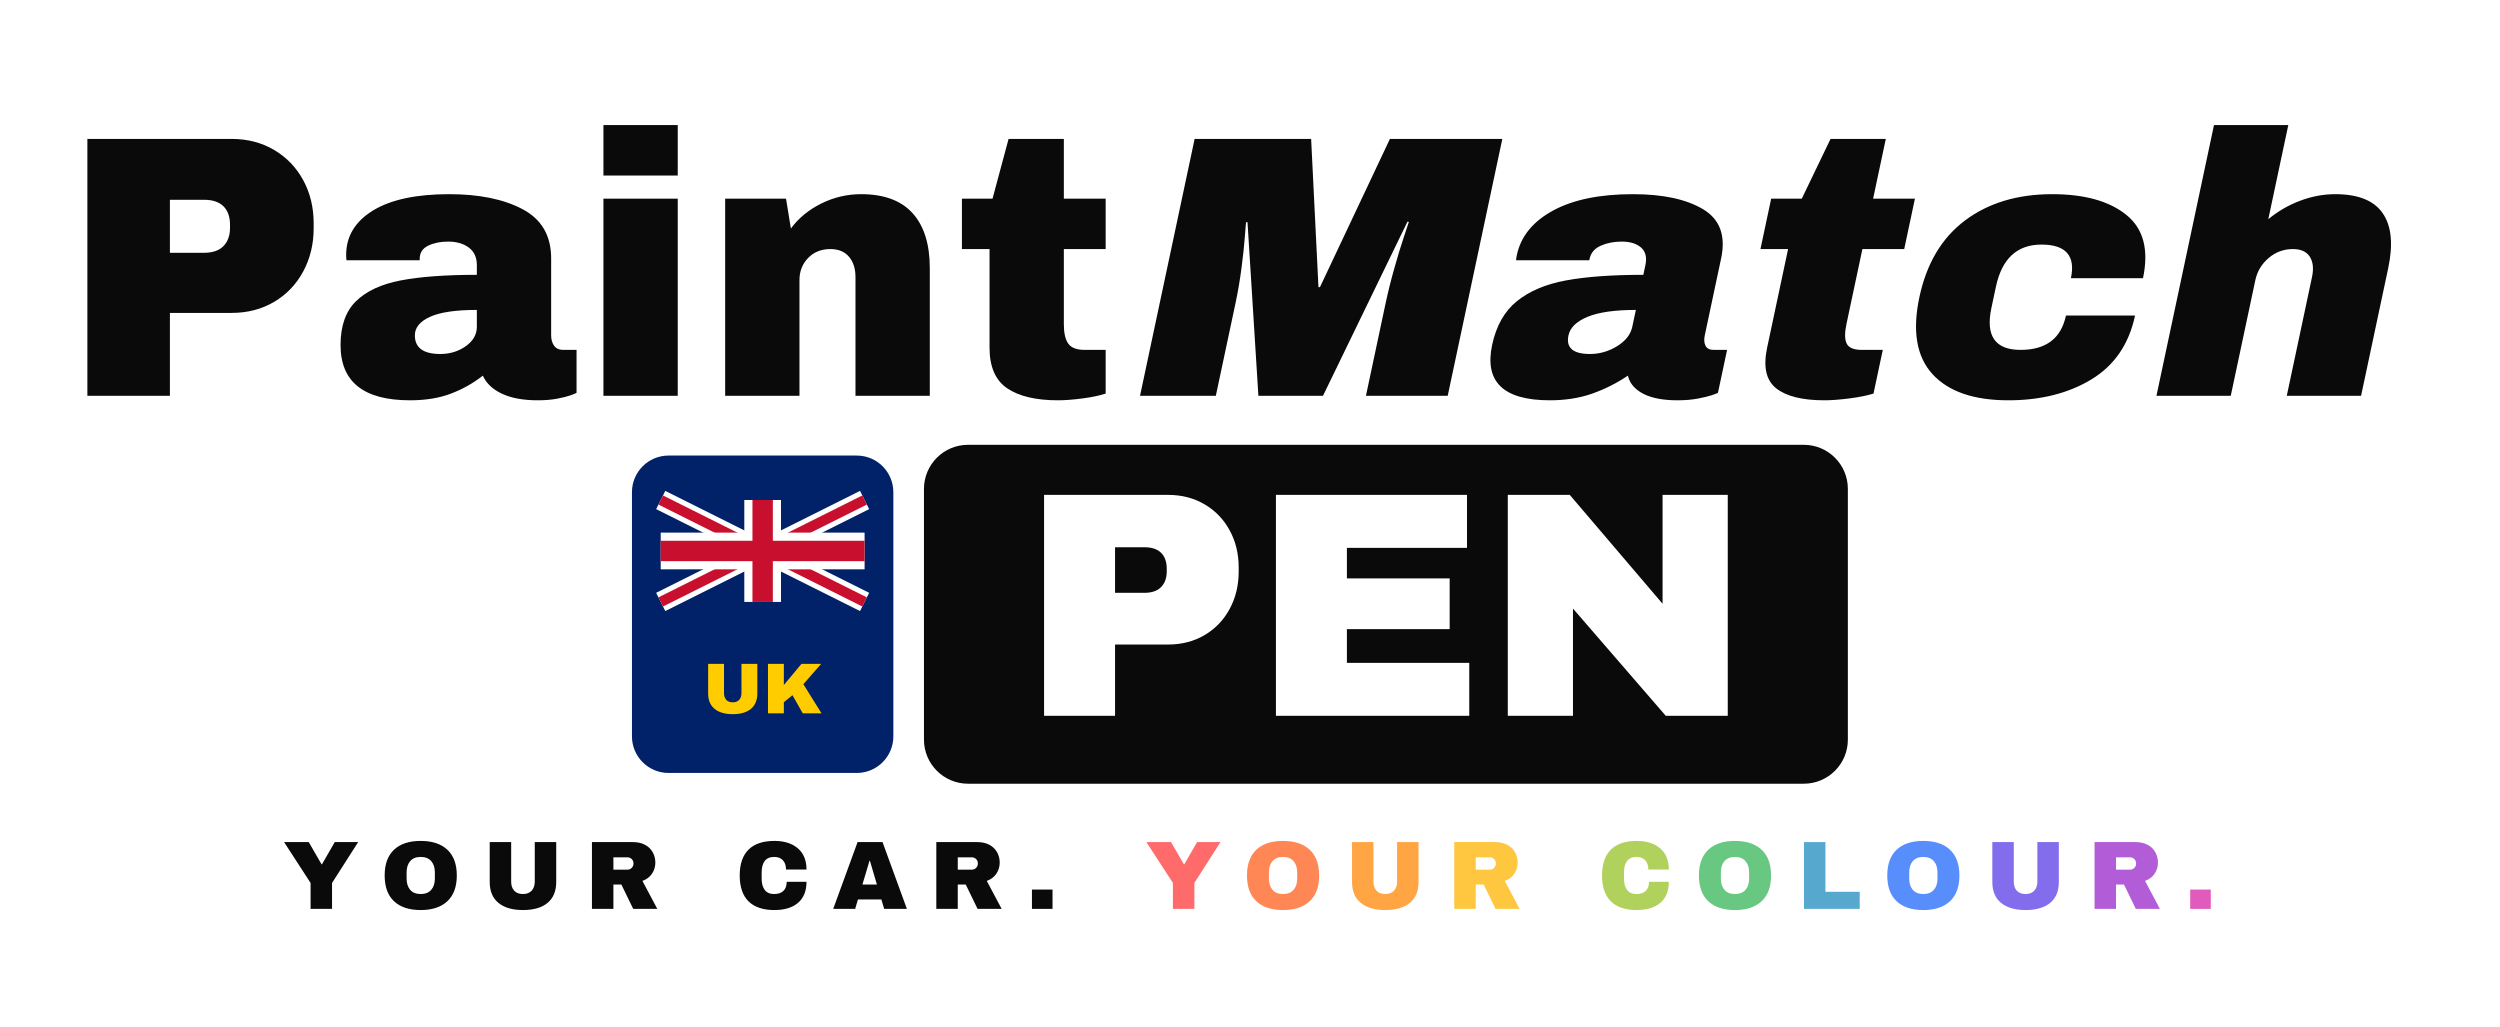
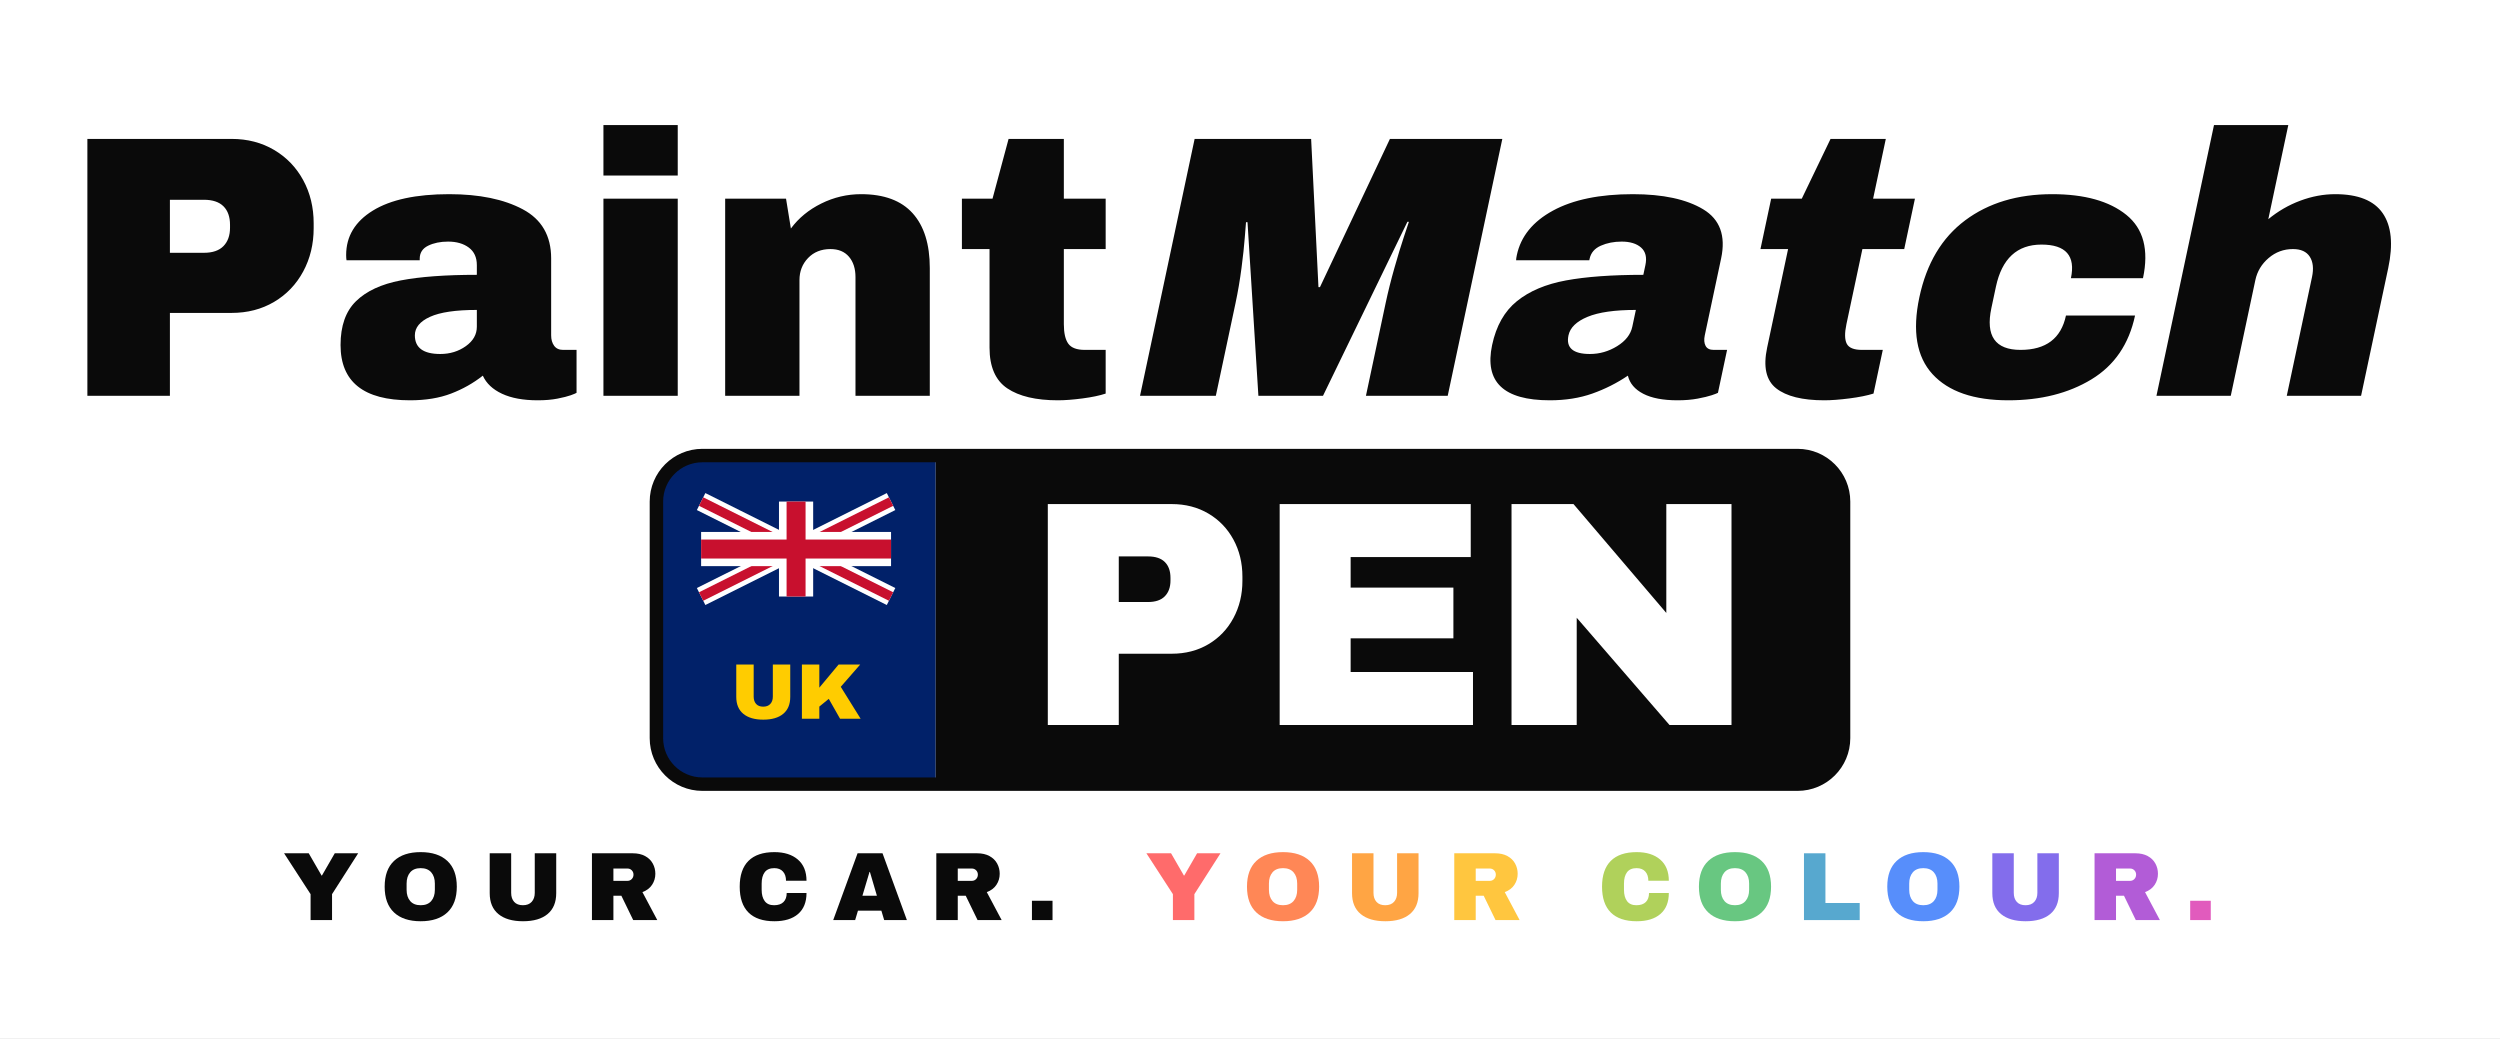
- <svg xmlns="http://www.w3.org/2000/svg" viewBox="0 0 1339.01 550.00" role="img" aria-label="PaintMatchPen">
+ <svg xmlns="http://www.w3.org/2000/svg" viewBox="0 0 1339.01 556.00" role="img" aria-label="PaintMatchPen">
  <rect width="100%" height="100%" fill="#FFFFFF" />
  <path d="M168.0 119.6V122.2Q168.0 135.0 162.4 145.4Q156.8 155.8 146.8 161.7Q136.8 167.6 124.0 167.6H91.0V212.0H46.8V74.4H124.0Q136.8 74.4 146.8 80.3Q156.8 86.2 162.4 96.5Q168.0 106.8 168.0 119.6ZM91.0 135.4H109.2Q116.2 135.4 119.7 131.8Q123.2 128.2 123.2 122.0V120.4Q123.2 114.0 119.7 110.5Q116.2 107.0 109.2 107.0H91.0Z M295.2 138.4V179.6Q295.2 183.0 296.8 185.2Q298.4 187.4 301.6 187.4H308.8V210.4Q308.2 210.8 305.7 211.7Q303.2 212.6 298.6 213.5Q294.0 214.4 288.0 214.4Q276.4 214.4 268.9 210.9Q261.4 207.4 258.6 201.2Q251.0 207.2 241.6 210.8Q232.2 214.4 219.6 214.4Q182.4 214.4 182.4 184.8Q182.4 169.4 190.7 161.3Q199.0 153.2 214.6 150.2Q230.2 147.2 255.4 147.2V142.0Q255.4 135.8 251.1 132.6Q246.8 129.4 240.0 129.4Q233.8 129.4 229.3 131.6Q224.8 133.8 224.8 138.6V139.4H185.6Q185.4 138.4 185.4 136.6Q185.4 121.6 199.7 112.8Q214.0 104.0 240.6 104.0Q264.8 104.0 280.0 112.1Q295.2 120.2 295.2 138.4ZM222.2 179.6Q222.2 189.6 235.8 189.6Q243.6 189.6 249.5 185.4Q255.4 181.2 255.4 175.0V166.0Q238.4 166.0 230.3 169.7Q222.2 173.4 222.2 179.6Z M323.2 94.0V67.0H363.0V94.0ZM323.2 212.0V106.4H363.0V212.0Z M498 143.6V212.0H458.2V148.4Q458.2 141.6 454.7 137.5Q451.2 133.4 444.8 133.4Q437.4 133.4 432.8 138.2Q428.2 143.0 428.2 150.0V212.0H388.4V106.4H421L423.6 122.4Q429.8 114.0 439.9 109.0Q450 104.0 461.2 104.0Q479.6 104.0 488.8 114.2Q498 124.4 498 143.6Z M592.2 106.4V133.4H569.8V173.6Q569.8 180.8 572.2 184.1Q574.6 187.4 581 187.4H592.2V210.8Q587.4 212.4 579.8 213.4Q572.2 214.4 566.6 214.4Q549 214.4 539.5 208.0Q530 201.6 530 186.2V133.4H515.2V106.4H531.6L540.2 74.4H569.8V106.4Z" fill="#0A0A0A" />
  <path d="M731.6 212.0 742.143 162.4Q744.098 153.2 746.86 143.5Q749.622 133.8 751.825 127.2Q754.028 120.6 754.61 118.8H753.81L708.6 212.0H674L668.168 119.0H667.368Q667.185 120.8 666.704 127.3Q666.222 133.8 664.96 143.5Q663.698 153.2 661.743 162.4L651.2 212.0H610.6L639.848 74.4H702.248L706.171 153.8H706.971L744.448 74.4H804.648L775.4 212.0Z M921.844 138.4 913.087 179.6Q912.364 183.0 913.497 185.2Q914.629 187.4 917.829 187.4H925.029L920.14 210.4Q919.455 210.8 916.764 211.7Q914.072 212.6 909.281 213.5Q904.49 214.4 898.49 214.4Q886.89 214.4 880.134 210.9Q873.378 207.4 871.896 201.2Q863.02 207.2 852.855 210.8Q842.69 214.4 830.09 214.4Q792.89 214.4 799.182 184.8Q802.455 169.4 812.477 161.3Q822.498 153.2 838.736 150.2Q854.974 147.2 880.174 147.2L881.279 142.0Q882.597 135.8 878.977 132.6Q875.357 129.4 868.557 129.4Q862.357 129.4 857.39 131.6Q852.422 133.8 851.402 138.6L851.232 139.4H812.032Q812.044 138.4 812.427 136.6Q815.615 121.6 831.786 112.8Q847.956 104.0 874.556 104.0Q898.756 104.0 912.234 112.1Q925.713 120.2 921.844 138.4ZM840.087 179.6Q837.961 189.6 851.561 189.6Q859.361 189.6 866.154 185.4Q872.947 181.2 874.265 175.0L876.178 166.0Q859.178 166.0 850.291 169.7Q841.405 173.4 840.087 179.6Z M1025.646 106.4 1019.907 133.4H997.507L988.962 173.6Q987.432 180.8 989.13 184.1Q990.829 187.4 997.229 187.4H1008.429L1003.455 210.8Q998.315 212.4 990.502 213.4Q982.69 214.4 977.09 214.4Q959.49 214.4 951.35 208.0Q943.211 201.6 946.484 186.2L957.707 133.4H942.907L948.646 106.4H965.046L980.448 74.4H1010.048L1003.246 106.4Z M1147.791 149.0H1109.191Q1113.017 131.0 1093.417 131.0Q1073.817 131.0 1069.013 153.6L1066.59 165.0Q1061.829 187.4 1082.229 187.4Q1102.629 187.4 1106.54 169.0H1143.54Q1138.651 192.0 1120.17 203.2Q1101.69 214.4 1075.69 214.4Q1047.89 214.4 1035.066 200.4Q1022.241 186.4 1028.023 159.2Q1033.805 132.0 1052.58 118.0Q1071.356 104.0 1099.156 104.0Q1125.156 104.0 1138.897 115.1Q1152.637 126.2 1147.791 149.0Z M1250.756 104.0Q1269.156 104.0 1276.188 114.2Q1283.22 124.4 1279.139 143.6L1264.6 212.0H1224.8L1238.319 148.4Q1239.764 141.6 1237.135 137.5Q1234.507 133.4 1228.107 133.4Q1220.707 133.4 1215.087 138.2Q1209.466 143.0 1207.979 150.0L1194.8 212.0H1155L1185.821 67.0H1225.621L1214.908 117.4Q1222.668 111.0 1232.012 107.5Q1241.356 104.0 1250.756 104.0Z" fill="#0A0A0A" />
-   <rect x="338.48" y="244.00" width="140.00" height="170.00" rx="19.60" ry="19.60" fill="#012169" />
-   <line x1="353.88" y1="267.80" x2="463.08" y2="322.40" stroke="#FFF" stroke-width="10.92" />
-   <line x1="463.08" y1="267.80" x2="353.88" y2="322.40" stroke="#FFF" stroke-width="10.92" />
-   <line x1="353.88" y1="267.80" x2="463.08" y2="322.40" stroke="#C8102E" stroke-width="5.46" />
-   <line x1="463.08" y1="267.80" x2="353.88" y2="322.40" stroke="#C8102E" stroke-width="5.46" />
-   <line x1="408.48" y1="267.80" x2="408.48" y2="322.40" stroke="#FFF" stroke-width="19.66" />
-   <line x1="353.88" y1="295.10" x2="463.08" y2="295.10" stroke="#FFF" stroke-width="19.66" />
-   <line x1="408.48" y1="267.80" x2="408.48" y2="322.40" stroke="#C8102E" stroke-width="10.92" />
-   <line x1="353.88" y1="295.10" x2="463.08" y2="295.10" stroke="#C8102E" stroke-width="10.92" />
-   <path d="M392.478 382.512Q386.168 382.512 382.725 379.665Q379.282 376.818 379.282 371.393V355.581H387.784V371.278Q387.784 373.509 388.977 374.836Q390.169 376.164 392.439 376.164Q394.709 376.164 395.921 374.817Q397.133 373.471 397.133 371.278V355.581H405.635V371.393Q405.635 376.818 402.211 379.665Q398.787 382.512 392.478 382.512Z M429.257 355.581H439.798L430.296 366.469L439.991 382.05H429.949L424.448 372.355L419.831 376.125V382.05H411.329V355.581H419.831V366.892Z" fill="#FFCC00" />
-   <rect x="498.48" y="241.84" width="487.64" height="174.32" rx="20.0" ry="20.0" fill="#0A0A0A" stroke="#0A0A0A" stroke-width="7.2" />
-   <path d="M663.442 303.936V306.172Q663.442 317.18 658.626 326.124Q653.81 335.068 645.21 340.142Q636.61 345.216 625.602 345.216H597.222V383.4H559.21V265.064H625.602Q636.61 265.064 645.21 270.138Q653.81 275.212 658.626 284.07Q663.442 292.928 663.442 303.936ZM597.222 317.524H612.874Q618.894 317.524 621.904 314.428Q624.914 311.332 624.914 306.0V304.624Q624.914 299.12 621.904 296.11Q618.894 293.1 612.874 293.1H597.222Z M683.394 265.064H785.734V293.444H721.406V309.784H776.446V336.96H721.406V355.02H786.938V383.4H683.394Z M892.202 383.4 842.494 325.952V383.4H807.578V265.064H840.774L890.482 323.372V265.064H925.398V383.4Z" fill="#FFF" />
-   <path d="M177.844 486.8H166.352V472.916L152.156 451.024H165.364L172.228 462.932H172.436L179.3 451.024H191.832L177.844 472.916Z" fill="#0A0A0A" />
-   <path d="M244.664 468.912Q244.664 477.96 239.62 482.692Q234.576 487.424 225.32 487.424Q216.064 487.424 211.046 482.718Q206.028 478.012 206.028 468.912Q206.028 459.812 211.046 455.106Q216.064 450.4 225.32 450.4Q234.576 450.4 239.62 455.132Q244.664 459.864 244.664 468.912ZM217.78 467.248V470.576Q217.78 474.372 219.704 476.608Q221.628 478.844 225.32 478.844Q229.012 478.844 230.962 476.608Q232.912 474.372 232.912 470.576V467.248Q232.912 463.452 230.962 461.216Q229.012 458.98 225.32 458.98Q221.628 458.98 219.704 461.216Q217.78 463.452 217.78 467.248Z" fill="#0A0A0A" />
-   <path d="M280.128 487.424Q271.6 487.424 266.946 483.576Q262.292 479.728 262.292 472.396V451.024H273.784V472.24Q273.784 475.256 275.396 477.05Q277.008 478.844 280.076 478.844Q283.144 478.844 284.782 477.024Q286.42 475.204 286.42 472.24V451.024H297.912V472.396Q297.912 479.728 293.284 483.576Q288.656 487.424 280.128 487.424Z" fill="#0A0A0A" />
-   <path d="M344.088 471.824 352.044 486.8H339.148L332.804 473.748H328.54V486.8H317.048V451.024H338.94Q342.788 451.024 345.518 452.506Q348.248 453.988 349.626 456.51Q351.004 459.032 351.004 461.996Q351.004 465.272 349.236 467.924Q347.468 470.576 344.088 471.824ZM336.08 459.188H328.54V465.792H336.08Q337.432 465.792 338.368 464.83Q339.304 463.868 339.304 462.464Q339.304 461.06 338.368 460.124Q337.432 459.188 336.08 459.188Z" fill="#0A0A0A" />
+   <path d="M376.22 244.00 H501.18 V420.00 H376.22 Q351.58 420.00 351.58 395.36 V268.64 Q351.58 244.00 376.22 244.00 Z" fill="#012169" />
+   <path d="M501.18 244.00 H962.79 Q987.43 244.00 987.43 268.64 V395.36 Q987.43 420.00 962.79 420.00 H501.18 Z" fill="#0A0A0A" />
+   <line x1="375.52" y1="268.64" x2="477.25" y2="319.50" stroke="#FFF" stroke-width="10.17" />
+   <line x1="477.25" y1="268.64" x2="375.52" y2="319.50" stroke="#FFF" stroke-width="10.17" />
+   <line x1="375.52" y1="268.64" x2="477.25" y2="319.50" stroke="#C8102E" stroke-width="5.09" />
+   <line x1="477.25" y1="268.64" x2="375.52" y2="319.50" stroke="#C8102E" stroke-width="5.09" />
+   <line x1="426.38" y1="268.64" x2="426.38" y2="319.50" stroke="#FFF" stroke-width="18.31" />
+   <line x1="375.52" y1="294.07" x2="477.25" y2="294.07" stroke="#FFF" stroke-width="18.31" />
+   <line x1="426.38" y1="268.64" x2="426.38" y2="319.50" stroke="#C8102E" stroke-width="10.17" />
+   <line x1="375.52" y1="294.07" x2="477.25" y2="294.07" stroke="#C8102E" stroke-width="10.17" />
+   <path d="M408.823 385.453Q401.901 385.453 398.124 382.33Q394.346 379.207 394.346 373.255V355.908H403.674V373.129Q403.674 375.577 404.982 377.033Q406.291 378.489 408.781 378.489Q411.271 378.489 412.601 377.012Q413.931 375.535 413.931 373.129V355.908H423.259V373.255Q423.259 379.207 419.502 382.33Q415.746 385.453 408.823 385.453Z M449.175 355.908H460.74L450.314 367.853L460.951 384.947H449.934L443.899 374.31L438.834 378.447V384.947H429.505V355.908H438.834V368.317Z" fill="#FFCC00" />
+   <path d="M665.442 308.856V311.092Q665.442 322.1 660.626 331.044Q655.81 339.988 647.21 345.062Q638.61 350.136 627.602 350.136H599.222V388.32H561.21V269.984H627.602Q638.61 269.984 647.21 275.058Q655.81 280.132 660.626 288.99Q665.442 297.848 665.442 308.856ZM599.222 322.444H614.874Q620.894 322.444 623.904 319.348Q626.914 316.252 626.914 310.92V309.544Q626.914 304.04 623.904 301.03Q620.894 298.02 614.874 298.02H599.222Z M685.394 269.984H787.734V298.364H723.406V314.704H778.446V341.88H723.406V359.94H788.938V388.32H685.394Z M894.202 388.32 844.494 330.872V388.32H809.578V269.984H842.774L892.482 328.292V269.984H927.398V388.32Z" fill="#FFF" />
+   <rect x="351.58" y="244.00" width="635.84" height="176.00" rx="24.64" ry="24.64" fill="none" stroke="#0A0A0A" stroke-width="7.20" />
+   <path d="M177.844 492.8H166.352V478.916L152.156 457.024H165.364L172.228 468.932H172.436L179.3 457.024H191.832L177.844 478.916Z" fill="#0A0A0A" />
+   <path d="M244.664 474.912Q244.664 483.96 239.62 488.692Q234.576 493.424 225.32 493.424Q216.064 493.424 211.046 488.718Q206.028 484.012 206.028 474.912Q206.028 465.812 211.046 461.106Q216.064 456.4 225.32 456.4Q234.576 456.4 239.62 461.132Q244.664 465.864 244.664 474.912ZM217.78 473.248V476.576Q217.78 480.372 219.704 482.608Q221.628 484.844 225.32 484.844Q229.012 484.844 230.962 482.608Q232.912 480.372 232.912 476.576V473.248Q232.912 469.452 230.962 467.216Q229.012 464.98 225.32 464.98Q221.628 464.98 219.704 467.216Q217.78 469.452 217.78 473.248Z" fill="#0A0A0A" />
+   <path d="M280.128 493.424Q271.6 493.424 266.946 489.576Q262.292 485.728 262.292 478.396V457.024H273.784V478.24Q273.784 481.256 275.396 483.05Q277.008 484.844 280.076 484.844Q283.144 484.844 284.782 483.024Q286.42 481.204 286.42 478.24V457.024H297.912V478.396Q297.912 485.728 293.284 489.576Q288.656 493.424 280.128 493.424Z" fill="#0A0A0A" />
+   <path d="M344.088 477.824 352.044 492.8H339.148L332.804 479.748H328.54V492.8H317.048V457.024H338.94Q342.788 457.024 345.518 458.506Q348.248 459.988 349.626 462.51Q351.004 465.032 351.004 467.996Q351.004 471.272 349.236 473.924Q347.468 476.576 344.088 477.824ZM336.08 465.188H328.54V471.792H336.08Q337.432 471.792 338.368 470.83Q339.304 469.868 339.304 468.464Q339.304 467.06 338.368 466.124Q337.432 465.188 336.08 465.188Z" fill="#0A0A0A" />
  <path d="" fill="#0A0A0A" />
-   <path d="M431.968 465.74H420.996Q420.996 462.62 419.358 460.8Q417.72 458.98 414.704 458.98Q411.22 458.98 409.582 461.164Q407.944 463.348 407.944 467.248V470.576Q407.944 474.424 409.582 476.634Q411.22 478.844 414.6 478.844Q417.928 478.844 419.644 477.128Q421.36 475.412 421.36 472.292H431.968Q431.968 479.624 427.47 483.524Q422.972 487.424 414.756 487.424Q405.604 487.424 400.898 482.744Q396.192 478.064 396.192 468.912Q396.192 459.76 400.898 455.08Q405.604 450.4 414.756 450.4Q422.712 450.4 427.34 454.378Q431.968 458.356 431.968 465.74Z" fill="#0A0A0A" />
-   <path d="M473.568 486.8 472.06 481.756H459.528L458.02 486.8H446.268L459.32 451.024H472.684L485.736 486.8ZM461.92 473.748H469.668L465.924 461.008H465.716Z" fill="#0A0A0A" />
-   <path d="M528.532 471.824 536.488 486.8H523.592L517.248 473.748H512.984V486.8H501.492V451.024H523.384Q527.232 451.024 529.962 452.506Q532.692 453.988 534.07 456.51Q535.448 459.032 535.448 461.996Q535.448 465.272 533.68 467.924Q531.912 470.576 528.532 471.824ZM520.524 459.188H512.984V465.792H520.524Q521.876 465.792 522.812 464.83Q523.748 463.868 523.748 462.464Q523.748 461.06 522.812 460.124Q521.876 459.188 520.524 459.188Z" fill="#0A0A0A" />
-   <path d="M552.712 486.8V476.452H563.736V486.8Z" fill="#0A0A0A" />
-   <path d="M639.708 486.8H628.216V472.916L614.02 451.024H627.228L634.092 462.932H634.3L641.164 451.024H653.696L639.708 472.916Z" fill="rgb(255,107,107)" />
-   <path d="M706.528 468.912Q706.528 477.96 701.484 482.692Q696.44 487.424 687.184 487.424Q677.928 487.424 672.91 482.718Q667.892 478.012 667.892 468.912Q667.892 459.812 672.91 455.106Q677.928 450.4 687.184 450.4Q696.44 450.4 701.484 455.132Q706.528 459.864 706.528 468.912ZM679.644 467.248V470.576Q679.644 474.372 681.568 476.608Q683.492 478.844 687.184 478.844Q690.876 478.844 692.826 476.608Q694.776 474.372 694.776 470.576V467.248Q694.776 463.452 692.826 461.216Q690.876 458.98 687.184 458.98Q683.492 458.98 681.568 461.216Q679.644 463.452 679.644 467.248Z" fill="rgb(255,135,86)" />
-   <path d="M741.992 487.424Q733.464 487.424 728.81 483.576Q724.156 479.728 724.156 472.396V451.024H735.648V472.24Q735.648 475.256 737.26 477.05Q738.872 478.844 741.94 478.844Q745.008 478.844 746.646 477.024Q748.284 475.204 748.284 472.24V451.024H759.776V472.396Q759.776 479.728 755.148 483.576Q750.52 487.424 741.992 487.424Z" fill="rgb(255,165,68)" />
-   <path d="M805.952 471.824 813.908 486.8H801.012L794.668 473.748H790.404V486.8H778.912V451.024H800.804Q804.652 451.024 807.382 452.506Q810.112 453.988 811.49 456.51Q812.868 459.032 812.868 461.996Q812.868 465.272 811.1 467.924Q809.332 470.576 805.952 471.824ZM797.944 459.188H790.404V465.792H797.944Q799.296 465.792 800.232 464.83Q801.168 463.868 801.168 462.464Q801.168 461.06 800.232 460.124Q799.296 459.188 797.944 459.188Z" fill="rgb(255,198,63)" />
+   <path d="M431.968 471.74H420.996Q420.996 468.62 419.358 466.8Q417.72 464.98 414.704 464.98Q411.22 464.98 409.582 467.164Q407.944 469.348 407.944 473.248V476.576Q407.944 480.424 409.582 482.634Q411.22 484.844 414.6 484.844Q417.928 484.844 419.644 483.128Q421.36 481.412 421.36 478.292H431.968Q431.968 485.624 427.47 489.524Q422.972 493.424 414.756 493.424Q405.604 493.424 400.898 488.744Q396.192 484.064 396.192 474.912Q396.192 465.76 400.898 461.08Q405.604 456.4 414.756 456.4Q422.712 456.4 427.34 460.378Q431.968 464.356 431.968 471.74Z" fill="#0A0A0A" />
+   <path d="M473.568 492.8 472.06 487.756H459.528L458.02 492.8H446.268L459.32 457.024H472.684L485.736 492.8ZM461.92 479.748H469.668L465.924 467.008H465.716Z" fill="#0A0A0A" />
+   <path d="M528.532 477.824 536.488 492.8H523.592L517.248 479.748H512.984V492.8H501.492V457.024H523.384Q527.232 457.024 529.962 458.506Q532.692 459.988 534.07 462.51Q535.448 465.032 535.448 467.996Q535.448 471.272 533.68 473.924Q531.912 476.576 528.532 477.824ZM520.524 465.188H512.984V471.792H520.524Q521.876 471.792 522.812 470.83Q523.748 469.868 523.748 468.464Q523.748 467.06 522.812 466.124Q521.876 465.188 520.524 465.188Z" fill="#0A0A0A" />
+   <path d="M552.712 492.8V482.452H563.736V492.8Z" fill="#0A0A0A" />
+   <path d="M639.708 492.8H628.216V478.916L614.02 457.024H627.228L634.092 468.932H634.3L641.164 457.024H653.696L639.708 478.916Z" fill="rgb(255,107,107)" />
+   <path d="M706.528 474.912Q706.528 483.96 701.484 488.692Q696.44 493.424 687.184 493.424Q677.928 493.424 672.91 488.718Q667.892 484.012 667.892 474.912Q667.892 465.812 672.91 461.106Q677.928 456.4 687.184 456.4Q696.44 456.4 701.484 461.132Q706.528 465.864 706.528 474.912ZM679.644 473.248V476.576Q679.644 480.372 681.568 482.608Q683.492 484.844 687.184 484.844Q690.876 484.844 692.826 482.608Q694.776 480.372 694.776 476.576V473.248Q694.776 469.452 692.826 467.216Q690.876 464.98 687.184 464.98Q683.492 464.98 681.568 467.216Q679.644 469.452 679.644 473.248Z" fill="rgb(255,135,86)" />
+   <path d="M741.992 493.424Q733.464 493.424 728.81 489.576Q724.156 485.728 724.156 478.396V457.024H735.648V478.24Q735.648 481.256 737.26 483.05Q738.872 484.844 741.94 484.844Q745.008 484.844 746.646 483.024Q748.284 481.204 748.284 478.24V457.024H759.776V478.396Q759.776 485.728 755.148 489.576Q750.52 493.424 741.992 493.424Z" fill="rgb(255,165,68)" />
+   <path d="M805.952 477.824 813.908 492.8H801.012L794.668 479.748H790.404V492.8H778.912V457.024H800.804Q804.652 457.024 807.382 458.506Q810.112 459.988 811.49 462.51Q812.868 465.032 812.868 467.996Q812.868 471.272 811.1 473.924Q809.332 476.576 805.952 477.824ZM797.944 465.188H790.404V471.792H797.944Q799.296 471.792 800.232 470.83Q801.168 469.868 801.168 468.464Q801.168 467.06 800.232 466.124Q799.296 465.188 797.944 465.188Z" fill="rgb(255,198,63)" />
  <path d="" fill="rgb(220,213,74)" />
-   <path d="M893.832 465.74H882.86Q882.86 462.62 881.222 460.8Q879.584 458.98 876.568 458.98Q873.084 458.98 871.446 461.164Q869.808 463.348 869.808 467.248V470.576Q869.808 474.424 871.446 476.634Q873.084 478.844 876.464 478.844Q879.792 478.844 881.508 477.128Q883.224 475.412 883.224 472.292H893.832Q893.832 479.624 889.334 483.524Q884.836 487.424 876.62 487.424Q867.468 487.424 862.762 482.744Q858.056 478.064 858.056 468.912Q858.056 459.76 862.762 455.08Q867.468 450.4 876.62 450.4Q884.576 450.4 889.204 454.378Q893.832 458.356 893.832 465.74Z" fill="rgb(176,209,91)" />
-   <path d="M948.588 468.912Q948.588 477.96 943.544 482.692Q938.5 487.424 929.244 487.424Q919.988 487.424 914.97 482.718Q909.952 478.012 909.952 468.912Q909.952 459.812 914.97 455.106Q919.988 450.4 929.244 450.4Q938.5 450.4 943.544 455.132Q948.588 459.864 948.588 468.912ZM921.704 467.248V470.576Q921.704 474.372 923.628 476.608Q925.552 478.844 929.244 478.844Q932.936 478.844 934.886 476.608Q936.836 474.372 936.836 470.576V467.248Q936.836 463.452 934.886 461.216Q932.936 458.98 929.244 458.98Q925.552 458.98 923.628 461.216Q921.704 463.452 921.704 467.248Z" fill="rgb(104,199,129)" />
-   <path d="M966.216 451.024H977.708V477.648H996.064V486.8H966.216Z" fill="rgb(87,168,207)" />
-   <path d="M1049.468 468.912Q1049.468 477.96 1044.424 482.692Q1039.38 487.424 1030.124 487.424Q1020.868 487.424 1015.85 482.718Q1010.832 478.012 1010.832 468.912Q1010.832 459.812 1015.85 455.106Q1020.868 450.4 1030.124 450.4Q1039.38 450.4 1044.424 455.132Q1049.468 459.864 1049.468 468.912ZM1022.584 467.248V470.576Q1022.584 474.372 1024.508 476.608Q1026.432 478.844 1030.124 478.844Q1033.816 478.844 1035.766 476.608Q1037.716 474.372 1037.716 470.576V467.248Q1037.716 463.452 1035.766 461.216Q1033.816 458.98 1030.124 458.98Q1026.432 458.98 1024.508 461.216Q1022.584 463.452 1022.584 467.248Z" fill="rgb(87,142,251)" />
-   <path d="M1084.932 487.424Q1076.404 487.424 1071.75 483.576Q1067.096 479.728 1067.096 472.396V451.024H1078.588V472.24Q1078.588 475.256 1080.2 477.05Q1081.812 478.844 1084.88 478.844Q1087.948 478.844 1089.586 477.024Q1091.224 475.204 1091.224 472.24V451.024H1102.716V472.396Q1102.716 479.728 1098.088 483.576Q1093.46 487.424 1084.932 487.424Z" fill="rgb(131,109,236)" />
-   <path d="M1148.892 471.824 1156.848 486.8H1143.952L1137.608 473.748H1133.344V486.8H1121.852V451.024H1143.744Q1147.592 451.024 1150.322 452.506Q1153.052 453.988 1154.43 456.51Q1155.808 459.032 1155.808 461.996Q1155.808 465.272 1154.04 467.924Q1152.272 470.576 1148.892 471.824ZM1140.884 459.188H1133.344V465.792H1140.884Q1142.236 465.792 1143.172 464.83Q1144.108 463.868 1144.108 462.464Q1144.108 461.06 1143.172 460.124Q1142.236 459.188 1140.884 459.188Z" fill="rgb(178,92,215)" />
-   <path d="M1173.072 486.8V476.452H1184.096V486.8Z" fill="rgb(225,91,189)" />
+   <path d="M893.832 471.74H882.86Q882.86 468.62 881.222 466.8Q879.584 464.98 876.568 464.98Q873.084 464.98 871.446 467.164Q869.808 469.348 869.808 473.248V476.576Q869.808 480.424 871.446 482.634Q873.084 484.844 876.464 484.844Q879.792 484.844 881.508 483.128Q883.224 481.412 883.224 478.292H893.832Q893.832 485.624 889.334 489.524Q884.836 493.424 876.62 493.424Q867.468 493.424 862.762 488.744Q858.056 484.064 858.056 474.912Q858.056 465.76 862.762 461.08Q867.468 456.4 876.62 456.4Q884.576 456.4 889.204 460.378Q893.832 464.356 893.832 471.74Z" fill="rgb(176,209,91)" />
+   <path d="M948.588 474.912Q948.588 483.96 943.544 488.692Q938.5 493.424 929.244 493.424Q919.988 493.424 914.97 488.718Q909.952 484.012 909.952 474.912Q909.952 465.812 914.97 461.106Q919.988 456.4 929.244 456.4Q938.5 456.4 943.544 461.132Q948.588 465.864 948.588 474.912ZM921.704 473.248V476.576Q921.704 480.372 923.628 482.608Q925.552 484.844 929.244 484.844Q932.936 484.844 934.886 482.608Q936.836 480.372 936.836 476.576V473.248Q936.836 469.452 934.886 467.216Q932.936 464.98 929.244 464.98Q925.552 464.98 923.628 467.216Q921.704 469.452 921.704 473.248Z" fill="rgb(104,199,129)" />
+   <path d="M966.216 457.024H977.708V483.648H996.064V492.8H966.216Z" fill="rgb(87,168,207)" />
+   <path d="M1049.468 474.912Q1049.468 483.96 1044.424 488.692Q1039.38 493.424 1030.124 493.424Q1020.868 493.424 1015.85 488.718Q1010.832 484.012 1010.832 474.912Q1010.832 465.812 1015.85 461.106Q1020.868 456.4 1030.124 456.4Q1039.38 456.4 1044.424 461.132Q1049.468 465.864 1049.468 474.912ZM1022.584 473.248V476.576Q1022.584 480.372 1024.508 482.608Q1026.432 484.844 1030.124 484.844Q1033.816 484.844 1035.766 482.608Q1037.716 480.372 1037.716 476.576V473.248Q1037.716 469.452 1035.766 467.216Q1033.816 464.98 1030.124 464.98Q1026.432 464.98 1024.508 467.216Q1022.584 469.452 1022.584 473.248Z" fill="rgb(87,142,251)" />
+   <path d="M1084.932 493.424Q1076.404 493.424 1071.75 489.576Q1067.096 485.728 1067.096 478.396V457.024H1078.588V478.24Q1078.588 481.256 1080.2 483.05Q1081.812 484.844 1084.88 484.844Q1087.948 484.844 1089.586 483.024Q1091.224 481.204 1091.224 478.24V457.024H1102.716V478.396Q1102.716 485.728 1098.088 489.576Q1093.46 493.424 1084.932 493.424Z" fill="rgb(131,109,236)" />
+   <path d="M1148.892 477.824 1156.848 492.8H1143.952L1137.608 479.748H1133.344V492.8H1121.852V457.024H1143.744Q1147.592 457.024 1150.322 458.506Q1153.052 459.988 1154.43 462.51Q1155.808 465.032 1155.808 467.996Q1155.808 471.272 1154.04 473.924Q1152.272 476.576 1148.892 477.824ZM1140.884 465.188H1133.344V471.792H1140.884Q1142.236 471.792 1143.172 470.83Q1144.108 469.868 1144.108 468.464Q1144.108 467.06 1143.172 466.124Q1142.236 465.188 1140.884 465.188Z" fill="rgb(178,92,215)" />
+   <path d="M1173.072 492.8V482.452H1184.096V492.8Z" fill="rgb(225,91,189)" />
</svg>
